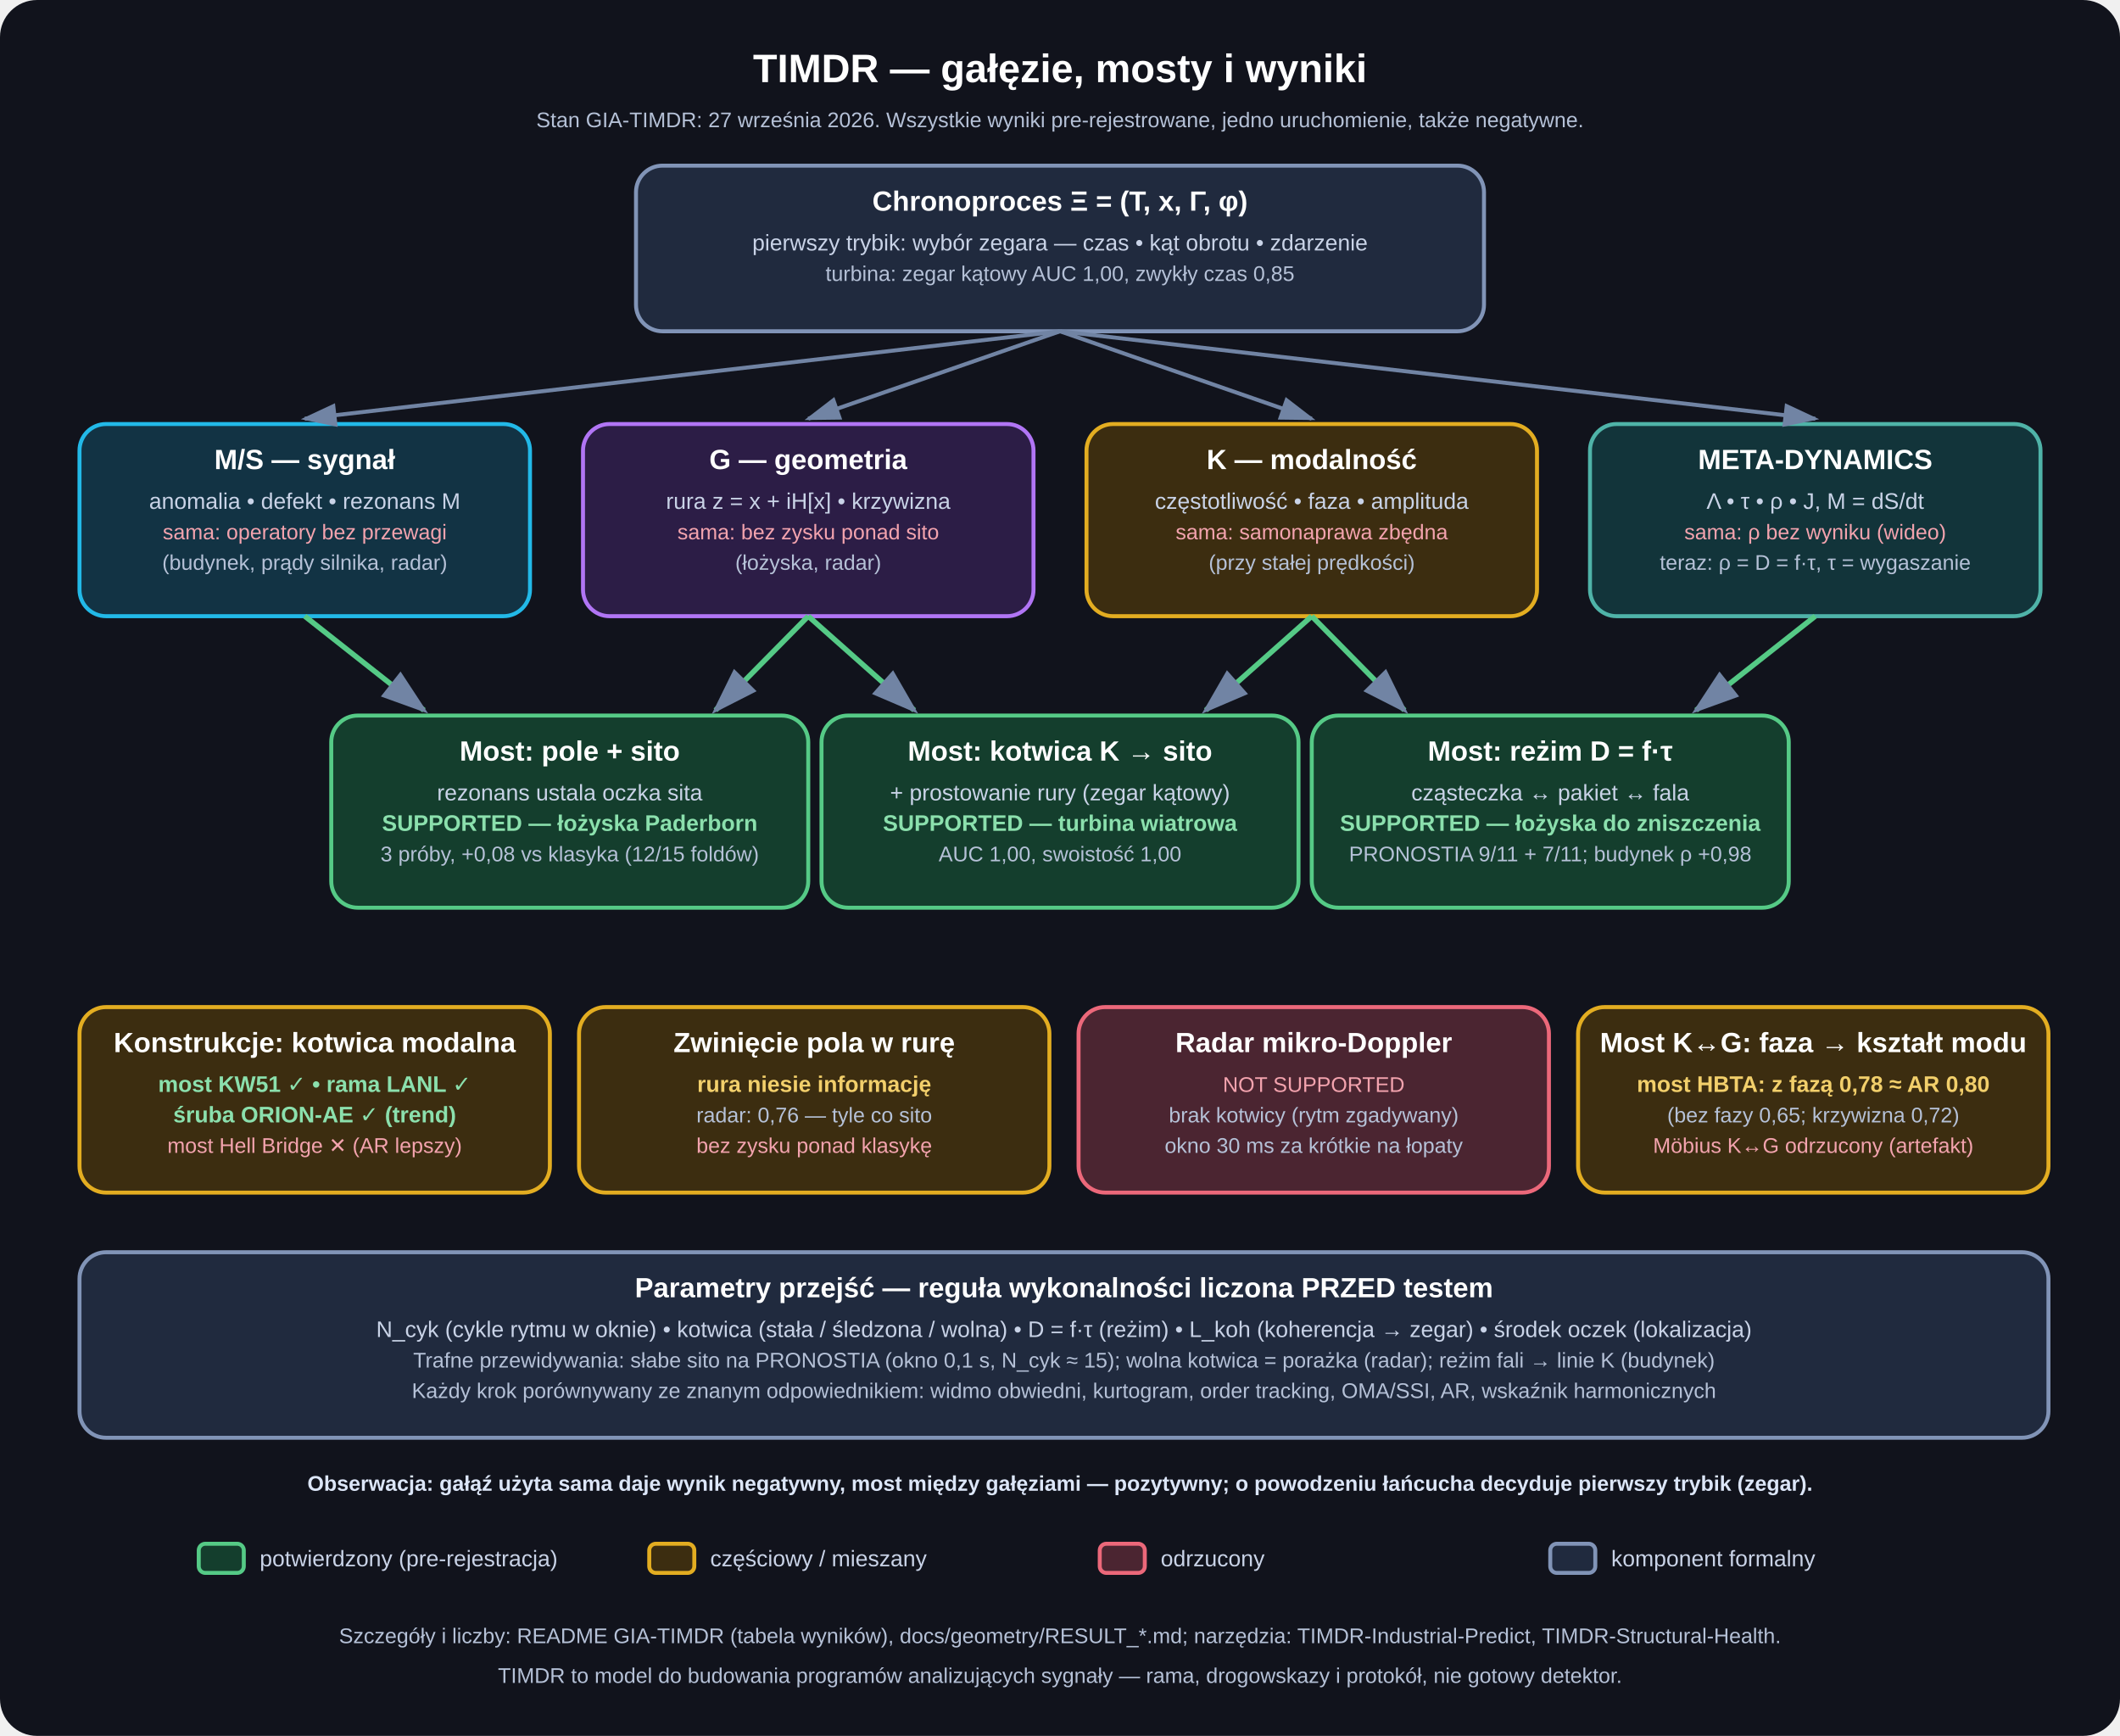
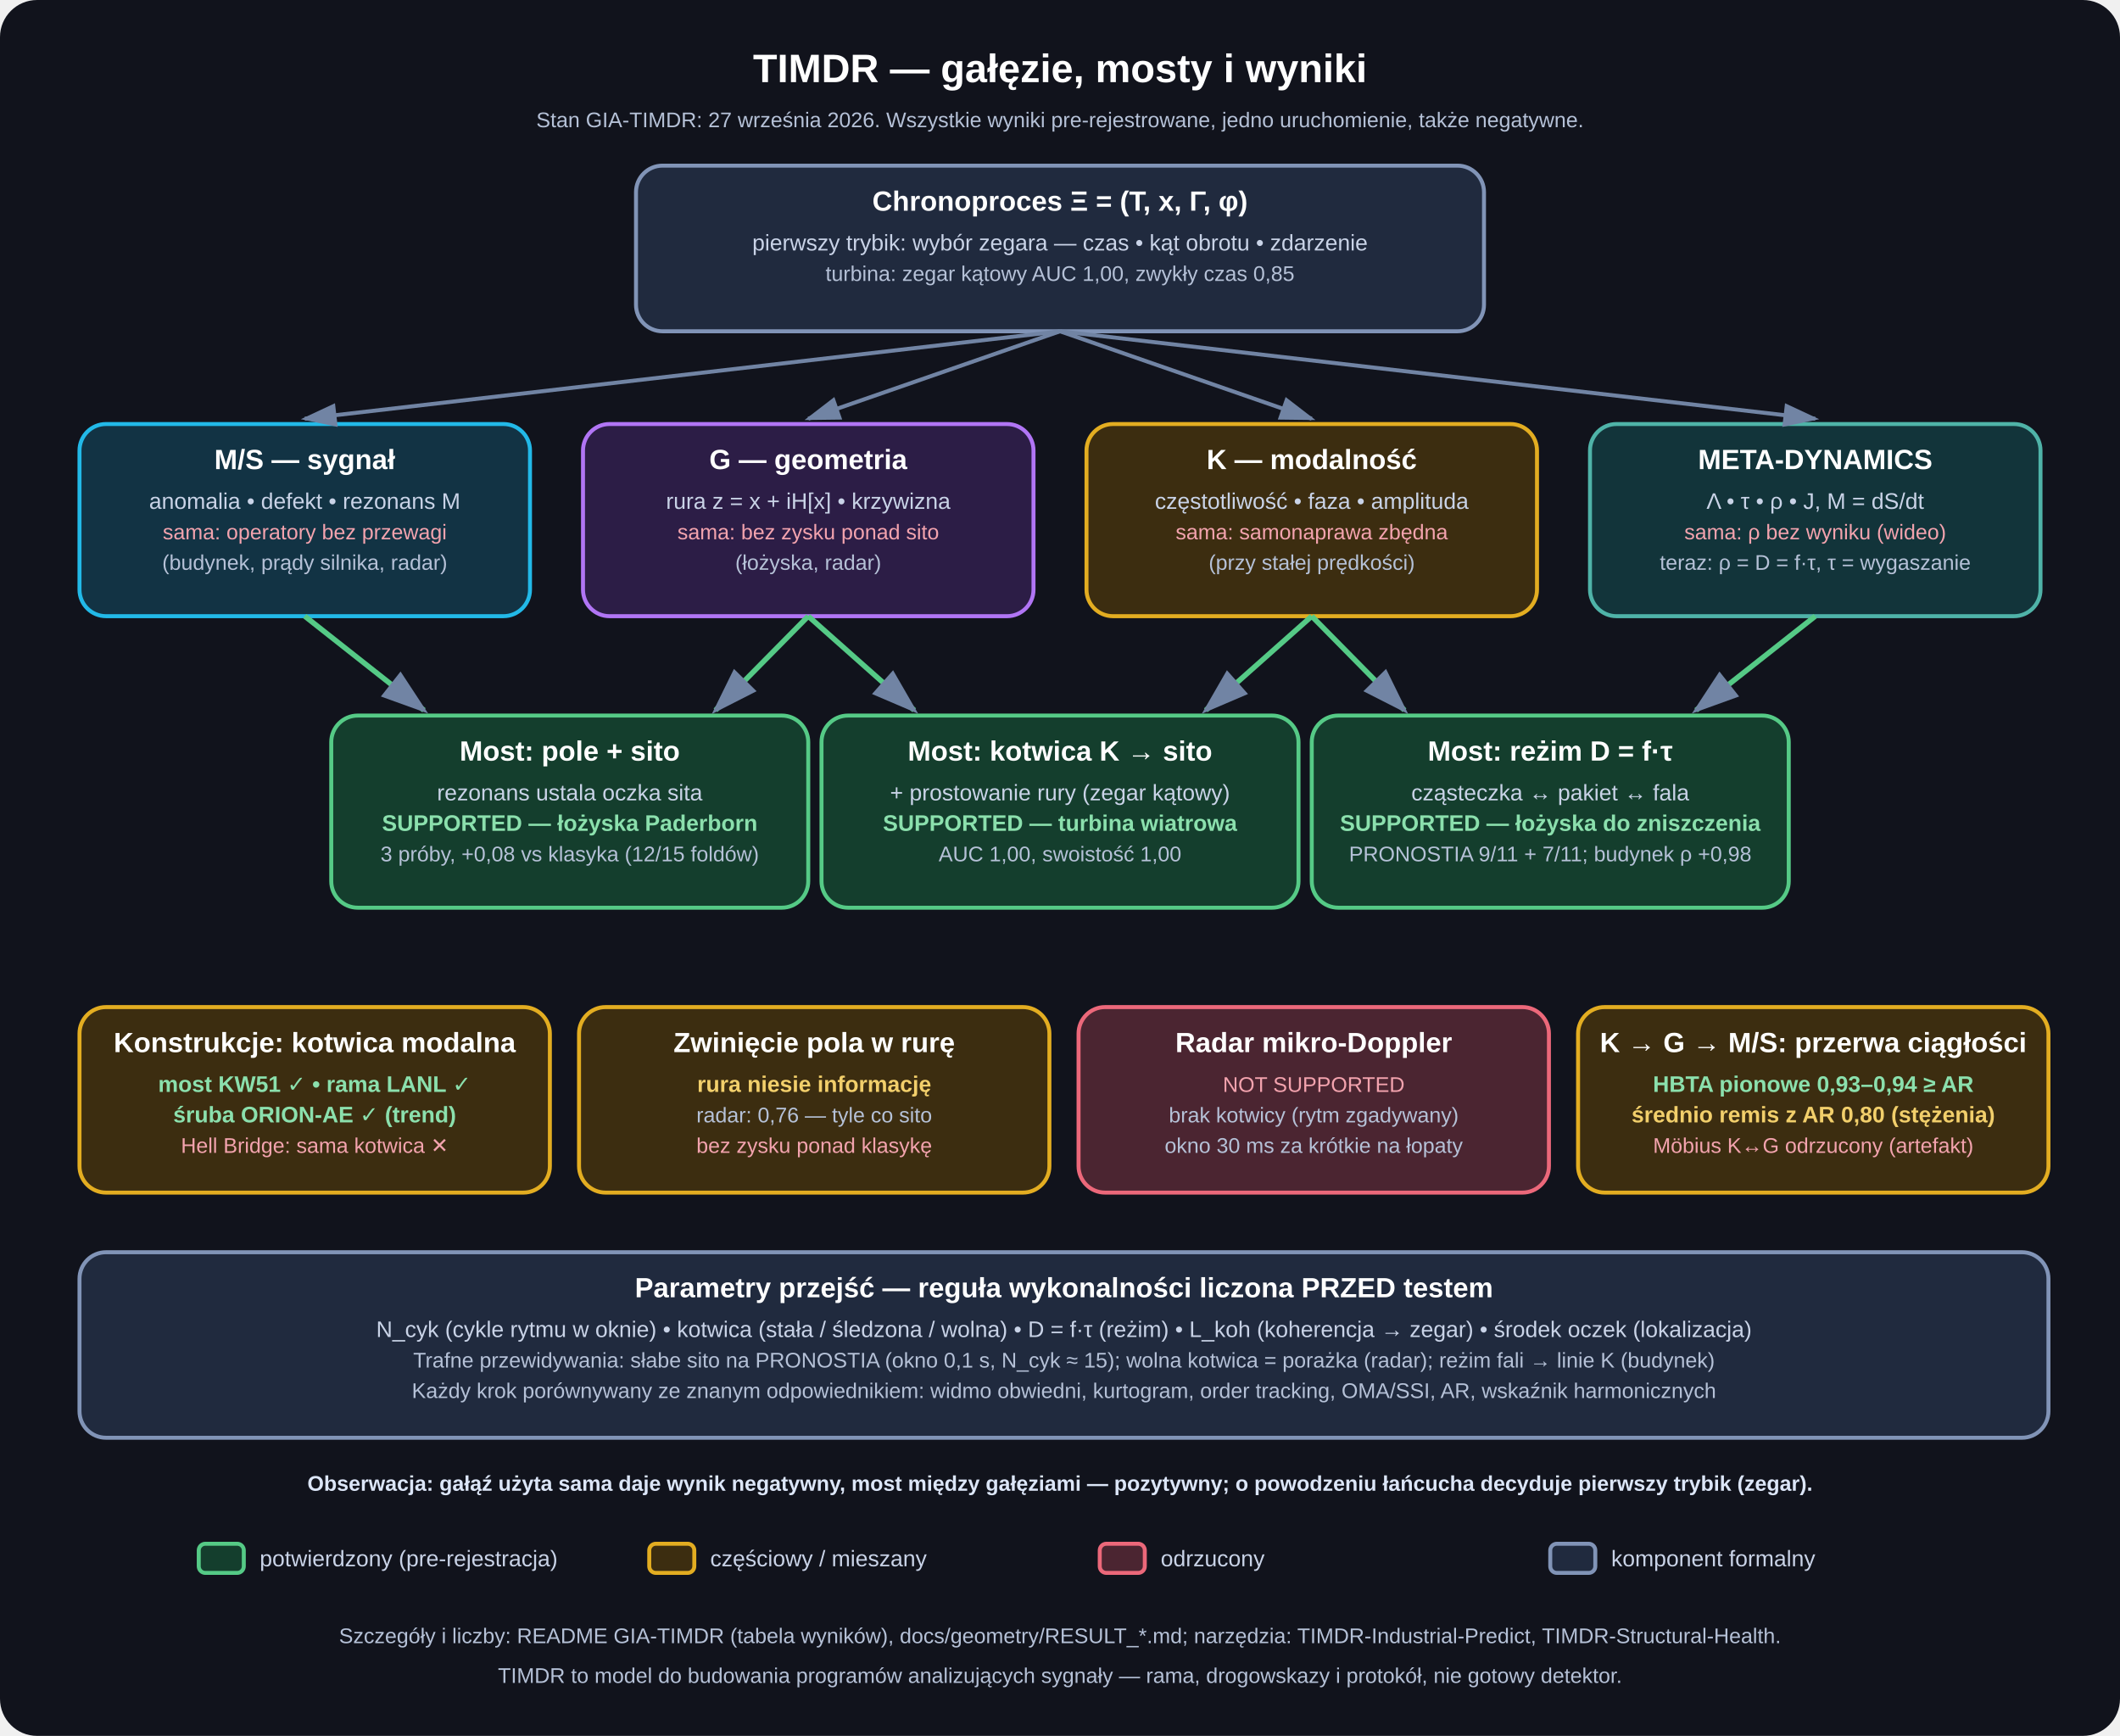
<svg xmlns="http://www.w3.org/2000/svg" width="1600" height="1310" viewBox="0 0 1600 1310" role="img" aria-labelledby="title desc">
  <defs>
    <style>
.bg{fill:#11131c}.formal{fill:#202a3e;stroke:#8194b7;stroke-width:3}.ms{fill:#123344;stroke:#22b9e8;stroke-width:3}
.g{fill:#2c1d46;stroke:#b175f5;stroke-width:3}.k{fill:#3c2d10;stroke:#e3ad21;stroke-width:3}.meta{fill:#12343a;stroke:#4fb3a8;stroke-width:3}
.support{fill:#143e2d;stroke:#55ca86;stroke-width:3}.partial{fill:#3c2d10;stroke:#e3ad21;stroke-width:3}.reject{fill:#4b2531;stroke:#ec687a;stroke-width:3}
.line{fill:none;stroke:#7184a4;stroke-width:3}.gline{fill:none;stroke:#55ca86;stroke-width:4}
.h{font:700 30px Arial,sans-serif;fill:#fff}.sh{font:700 21px Arial,sans-serif;fill:#fff}.small{font:17px Arial,sans-serif;fill:#c9d3e7}
.note{font:16px Arial,sans-serif;fill:#b5c1d7}.neg{font:16px Arial,sans-serif;fill:#f3a3ae}.pos{font:700 17px Arial,sans-serif;fill:#8be0ad}
.mid{font:700 17px Arial,sans-serif;fill:#f2cf6b}.label{font:700 16px Arial,sans-serif;fill:#dce6f8}
</style>
    <marker id="arrow" markerWidth="10" markerHeight="10" refX="8" refY="3" orient="auto">
      <path d="M0,0 L9,3 L0,6 Z" fill="#7184a4" />
    </marker>
  </defs>
  <rect class="bg" width="1600" height="1310" rx="28" />
  <text x="800" y="62" text-anchor="middle" class="h">TIMDR — gałęzie, mosty i wyniki</text>
  <text x="800" y="96" text-anchor="middle" class="note">Stan GIA-TIMDR: 27 września 2026. Wszystkie wyniki pre-rejestrowane, jedno uruchomienie, także negatywne.</text>
  <rect x="480" y="125" width="640" height="125" rx="20" class="formal" />
  <text x="800.0" y="159" text-anchor="middle" class="sh">Chronoproces Ξ = (T, x, Γ, φ)</text>
  <text x="800.0" y="189" text-anchor="middle" class="small">pierwszy trybik: wybór zegara — czas • kąt obrotu • zdarzenie</text>
  <text x="800.0" y="212" text-anchor="middle" class="note">turbina: zegar kątowy AUC 1,00, zwykły czas 0,85</text>
  <rect x="60" y="320" width="340" height="145" rx="20" class="ms" />
  <text x="230.0" y="354" text-anchor="middle" class="sh">M/S — sygnał</text>
  <text x="230.0" y="384" text-anchor="middle" class="small">anomalia • defekt • rezonans M</text>
  <text x="230.0" y="407" text-anchor="middle" class="neg">sama: operatory bez przewagi</text>
  <text x="230.0" y="430" text-anchor="middle" class="note">(budynek, prądy silnika, radar)</text>
  <path d="M800,250 L230.0,316" class="line" marker-end="url(#arrow)" />
  <rect x="440" y="320" width="340" height="145" rx="20" class="g" />
  <text x="610.0" y="354" text-anchor="middle" class="sh">G — geometria</text>
  <text x="610.0" y="384" text-anchor="middle" class="small">rura z = x + iH[x] • krzywizna</text>
  <text x="610.0" y="407" text-anchor="middle" class="neg">sama: bez zysku ponad sito</text>
  <text x="610.0" y="430" text-anchor="middle" class="note">(łożyska, radar)</text>
  <path d="M800,250 L610.0,316" class="line" marker-end="url(#arrow)" />
  <rect x="820" y="320" width="340" height="145" rx="20" class="k" />
  <text x="990.0" y="354" text-anchor="middle" class="sh">K — modalność</text>
  <text x="990.0" y="384" text-anchor="middle" class="small">częstotliwość • faza • amplituda</text>
  <text x="990.0" y="407" text-anchor="middle" class="neg">sama: samonaprawa zbędna</text>
  <text x="990.0" y="430" text-anchor="middle" class="note">(przy stałej prędkości)</text>
  <path d="M800,250 L990.0,316" class="line" marker-end="url(#arrow)" />
  <rect x="1200" y="320" width="340" height="145" rx="20" class="meta" />
  <text x="1370.0" y="354" text-anchor="middle" class="sh">META-DYNAMICS</text>
  <text x="1370.0" y="384" text-anchor="middle" class="small">Λ • τ • ρ • J,  M = dS/dt</text>
  <text x="1370.0" y="407" text-anchor="middle" class="neg">sama: ρ bez wyniku (wideo)</text>
  <text x="1370.0" y="430" text-anchor="middle" class="note">teraz: ρ = D = f·τ, τ = wygaszanie</text>
  <path d="M800,250 L1370.0,316" class="line" marker-end="url(#arrow)" />
  <rect x="250" y="540" width="360" height="145" rx="20" class="support" />
  <text x="430.0" y="574" text-anchor="middle" class="sh">Most: pole + sito</text>
  <text x="430.0" y="604" text-anchor="middle" class="small">rezonans ustala oczka sita</text>
  <text x="430.0" y="627" text-anchor="middle" class="pos">SUPPORTED — łożyska Paderborn</text>
  <text x="430.0" y="650" text-anchor="middle" class="note">3 próby, +0,08 vs klasyka (12/15 foldów)</text>
  <path d="M230.0,465 L320,536" class="gline" marker-end="url(#arrow)" />
  <path d="M610.0,465 L540,536" class="gline" marker-end="url(#arrow)" />
  <rect x="620" y="540" width="360" height="145" rx="20" class="support" />
  <text x="800.0" y="574" text-anchor="middle" class="sh">Most: kotwica K → sito</text>
  <text x="800.0" y="604" text-anchor="middle" class="small">+ prostowanie rury (zegar kątowy)</text>
  <text x="800.0" y="627" text-anchor="middle" class="pos">SUPPORTED — turbina wiatrowa</text>
  <text x="800.0" y="650" text-anchor="middle" class="note">AUC 1,00, swoistość 1,00</text>
  <path d="M610.0,465 L690,536" class="gline" marker-end="url(#arrow)" />
  <path d="M990.0,465 L910,536" class="gline" marker-end="url(#arrow)" />
  <rect x="990" y="540" width="360" height="145" rx="20" class="support" />
  <text x="1170.0" y="574" text-anchor="middle" class="sh">Most: reżim D = f·τ</text>
  <text x="1170.0" y="604" text-anchor="middle" class="small">cząsteczka ↔ pakiet ↔ fala</text>
  <text x="1170.0" y="627" text-anchor="middle" class="pos">SUPPORTED — łożyska do zniszczenia</text>
  <text x="1170.0" y="650" text-anchor="middle" class="note">PRONOSTIA 9/11 + 7/11; budynek ρ +0,98</text>
  <path d="M990.0,465 L1060,536" class="gline" marker-end="url(#arrow)" />
  <path d="M1370.0,465 L1280,536" class="gline" marker-end="url(#arrow)" />
  <rect x="60" y="760" width="355" height="140" rx="20" class="partial" />
  <text x="237.5" y="794" text-anchor="middle" class="sh">Konstrukcje: kotwica modalna</text>
  <text x="237.5" y="824" text-anchor="middle" class="pos">most KW51 ✓ • rama LANL ✓</text>
  <text x="237.5" y="847" text-anchor="middle" class="pos">śruba ORION-AE ✓ (trend)</text>
-   <text x="237.5" y="870" text-anchor="middle" class="neg">most Hell Bridge ✕ (AR lepszy)</text>
+   <text x="237.5" y="870" text-anchor="middle" class="neg">Hell Bridge: sama kotwica ✕</text>
  <rect x="437" y="760" width="355" height="140" rx="20" class="partial" />
  <text x="614.5" y="794" text-anchor="middle" class="sh">Zwinięcie pola w rurę</text>
  <text x="614.5" y="824" text-anchor="middle" class="mid">rura niesie informację</text>
  <text x="614.5" y="847" text-anchor="middle" class="note">radar: 0,76 — tyle co sito</text>
  <text x="614.5" y="870" text-anchor="middle" class="neg">bez zysku ponad klasykę</text>
  <rect x="814" y="760" width="355" height="140" rx="20" class="reject" />
  <text x="991.5" y="794" text-anchor="middle" class="sh">Radar mikro-Doppler</text>
  <text x="991.5" y="824" text-anchor="middle" class="neg">NOT SUPPORTED</text>
  <text x="991.5" y="847" text-anchor="middle" class="note">brak kotwicy (rytm zgadywany)</text>
  <text x="991.5" y="870" text-anchor="middle" class="note">okno 30 ms za krótkie na łopaty</text>
  <rect x="1191" y="760" width="355" height="140" rx="20" class="partial" />
-   <text x="1368.5" y="794" text-anchor="middle" class="sh">Most K↔G: faza → kształt modu</text>
-   <text x="1368.5" y="824" text-anchor="middle" class="mid">most HBTA: z fazą 0,78 ≈ AR 0,80</text>
-   <text x="1368.5" y="847" text-anchor="middle" class="note">(bez fazy 0,65; krzywizna 0,72)</text>
+   <text x="1368.5" y="794" text-anchor="middle" class="sh">K → G → M/S: przerwa ciągłości</text>
+   <text x="1368.5" y="824" text-anchor="middle" class="pos">HBTA pionowe 0,93–0,94 ≥ AR</text>
+   <text x="1368.5" y="847" text-anchor="middle" class="mid">średnio remis z AR 0,80 (stężenia)</text>
  <text x="1368.5" y="870" text-anchor="middle" class="neg">Möbius K↔G odrzucony (artefakt)</text>
  <rect x="60" y="945" width="1486" height="140" rx="20" class="formal" />
  <text x="803.0" y="979" text-anchor="middle" class="sh">Parametry przejść — reguła wykonalności liczona PRZED testem</text>
  <text x="803.0" y="1009" text-anchor="middle" class="small">N_cyk (cykle rytmu w oknie) • kotwica (stała / śledzona / wolna) • D = f·τ (reżim) • L_koh (koherencja → zegar) • środek oczek (lokalizacja)</text>
  <text x="803.0" y="1032" text-anchor="middle" class="note">Trafne przewidywania: słabe sito na PRONOSTIA (okno 0,1 s, N_cyk ≈ 15); wolna kotwica = porażka (radar); reżim fali → linie K (budynek)</text>
  <text x="803.0" y="1055" text-anchor="middle" class="note">Każdy krok porównywany ze znanym odpowiednikiem: widmo obwiedni, kurtogram, order tracking, OMA/SSI, AR, wskaźnik harmonicznych</text>
  <text x="800" y="1125" text-anchor="middle" class="label">Obserwacja: gałąź użyta sama daje wynik negatywny, most między gałęziami — pozytywny; o powodzeniu łańcucha decyduje pierwszy trybik (zegar).</text>
  <rect x="150" y="1165" width="34" height="22" rx="5" class="support" />
  <text x="196" y="1182" class="small">potwierdzony (pre-rejestracja)</text>
  <rect x="490" y="1165" width="34" height="22" rx="5" class="partial" />
  <text x="536" y="1182" class="small">częściowy / mieszany</text>
  <rect x="830" y="1165" width="34" height="22" rx="5" class="reject" />
  <text x="876" y="1182" class="small">odrzucony</text>
  <rect x="1170" y="1165" width="34" height="22" rx="5" class="formal" />
  <text x="1216" y="1182" class="small">komponent formalny</text>
  <text x="800" y="1240" text-anchor="middle" class="note">Szczegóły i liczby: README GIA-TIMDR (tabela wyników), docs/geometry/RESULT_*.md; narzędzia: TIMDR-Industrial-Predict, TIMDR-Structural-Health.</text>
  <text x="800" y="1270" text-anchor="middle" class="note">TIMDR to model do budowania programów analizujących sygnały — rama, drogowskazy i protokół, nie gotowy detektor.</text>
</svg>
